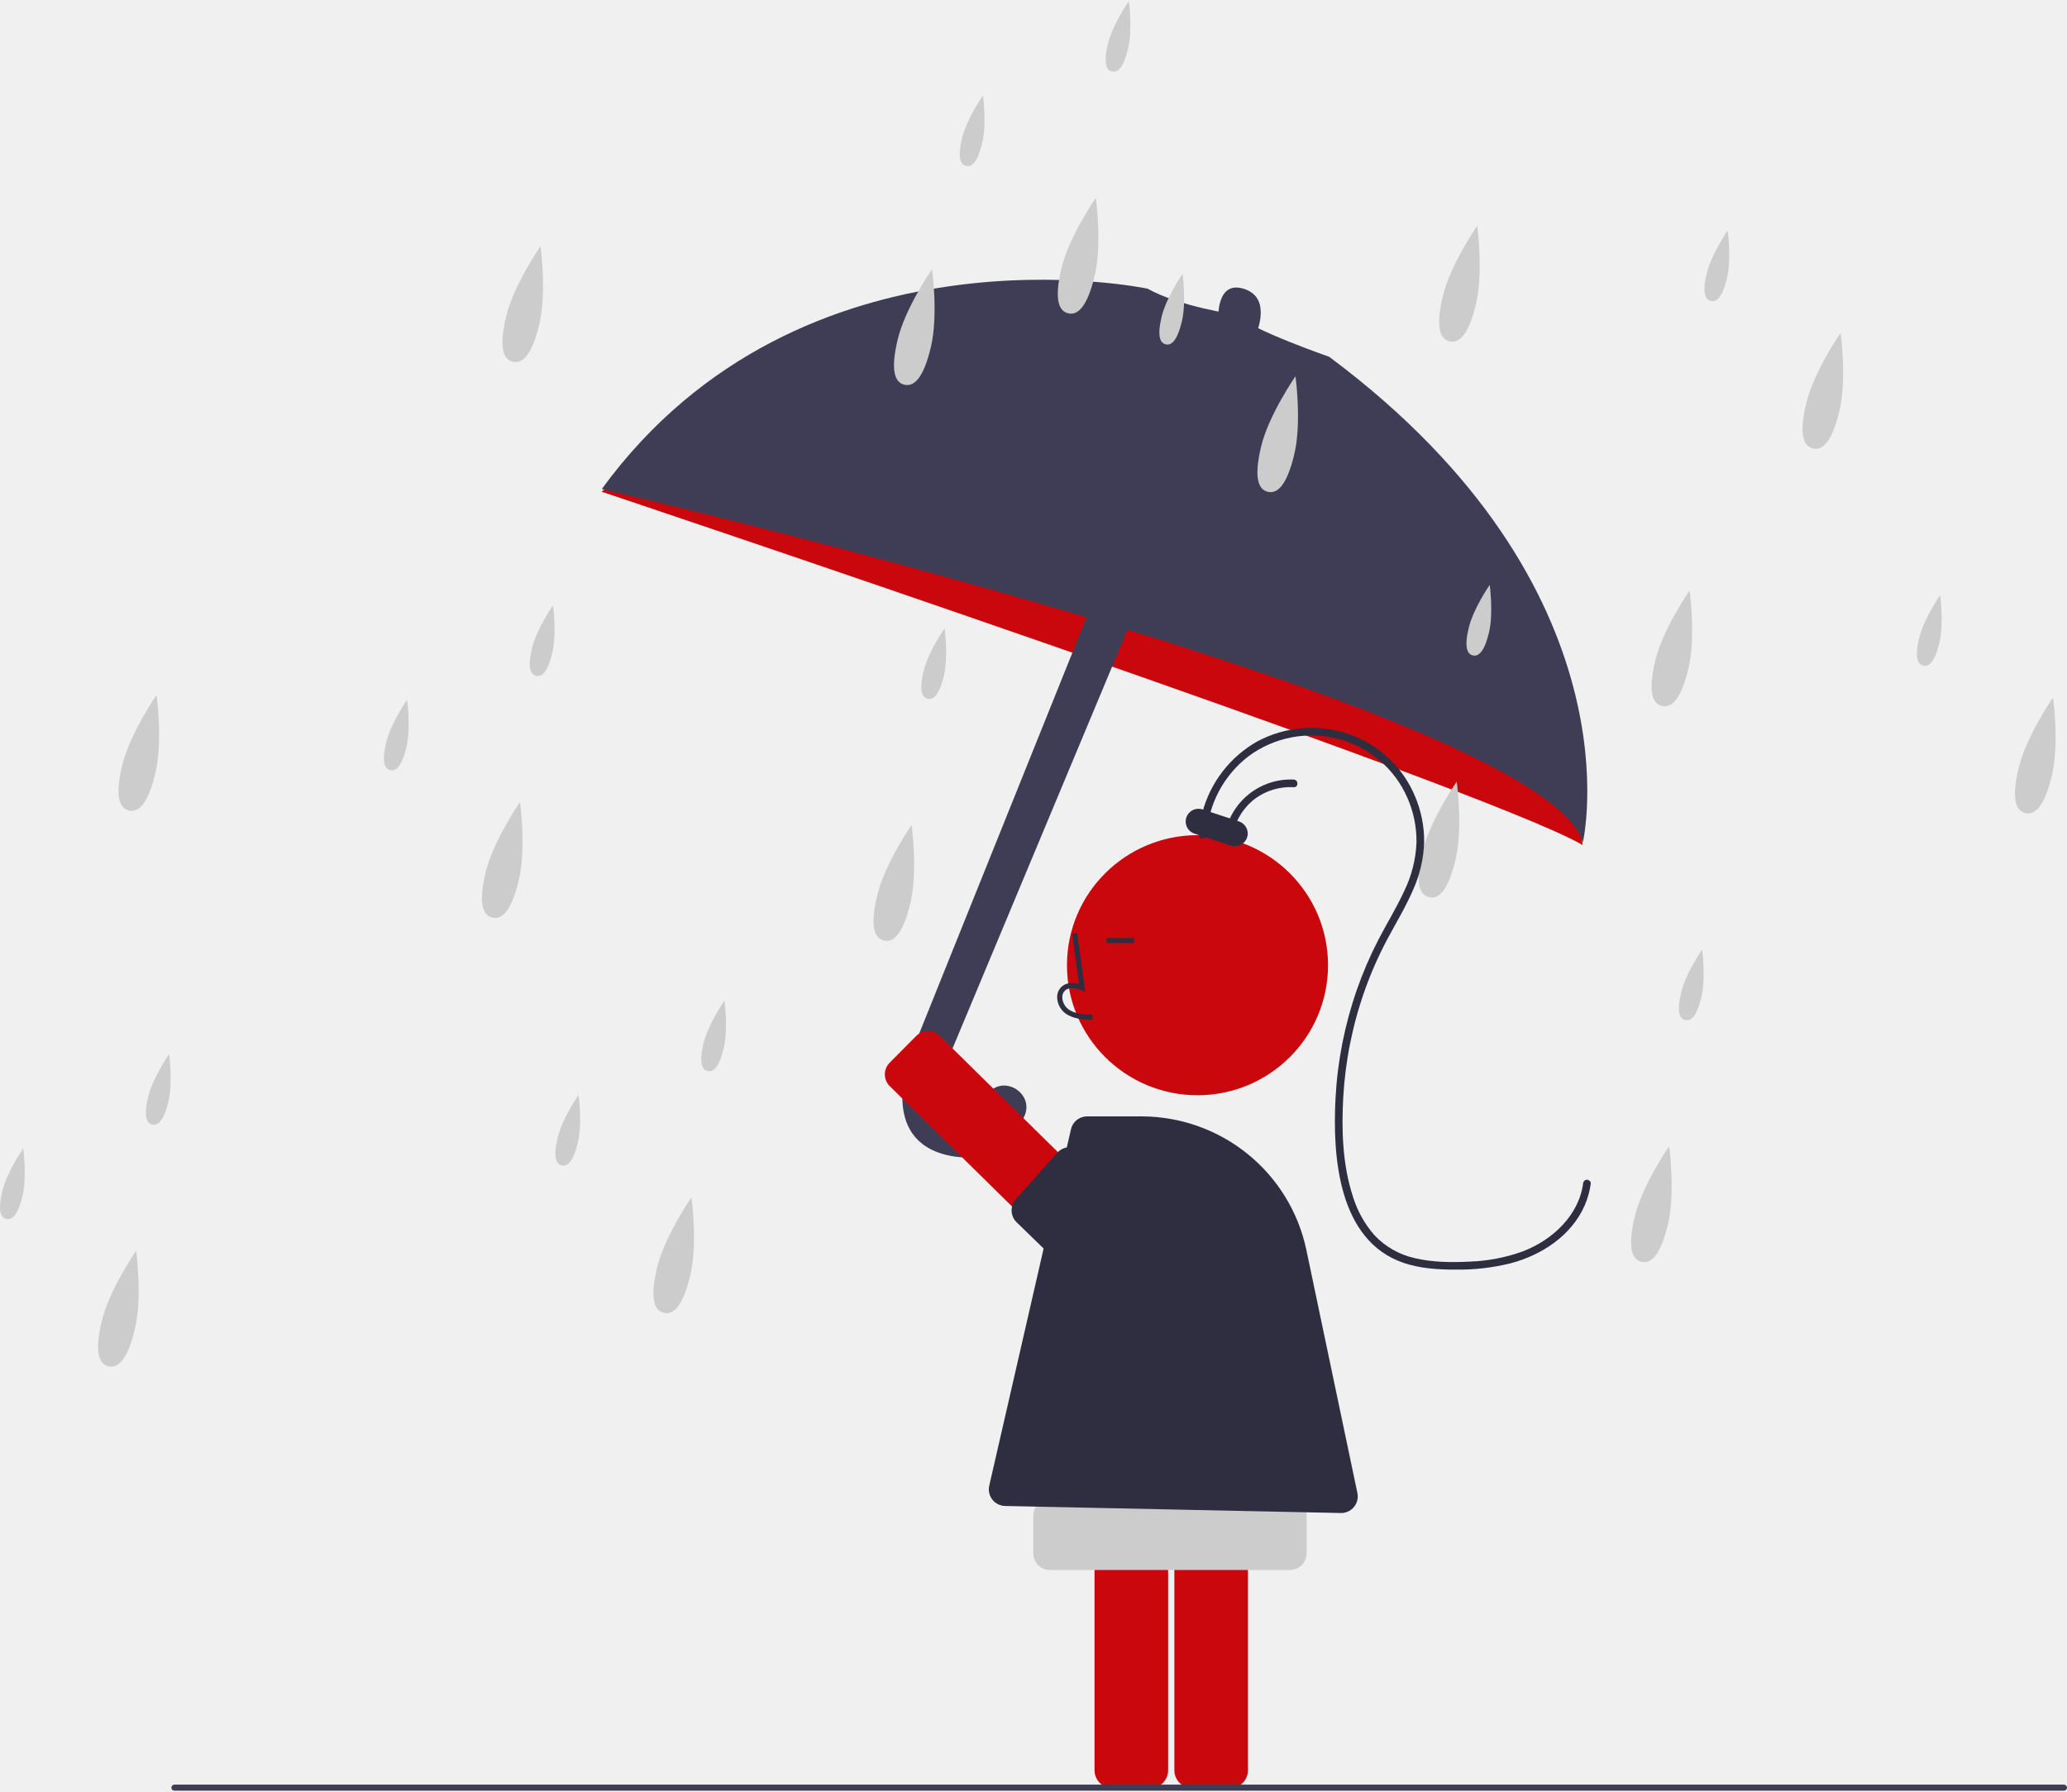
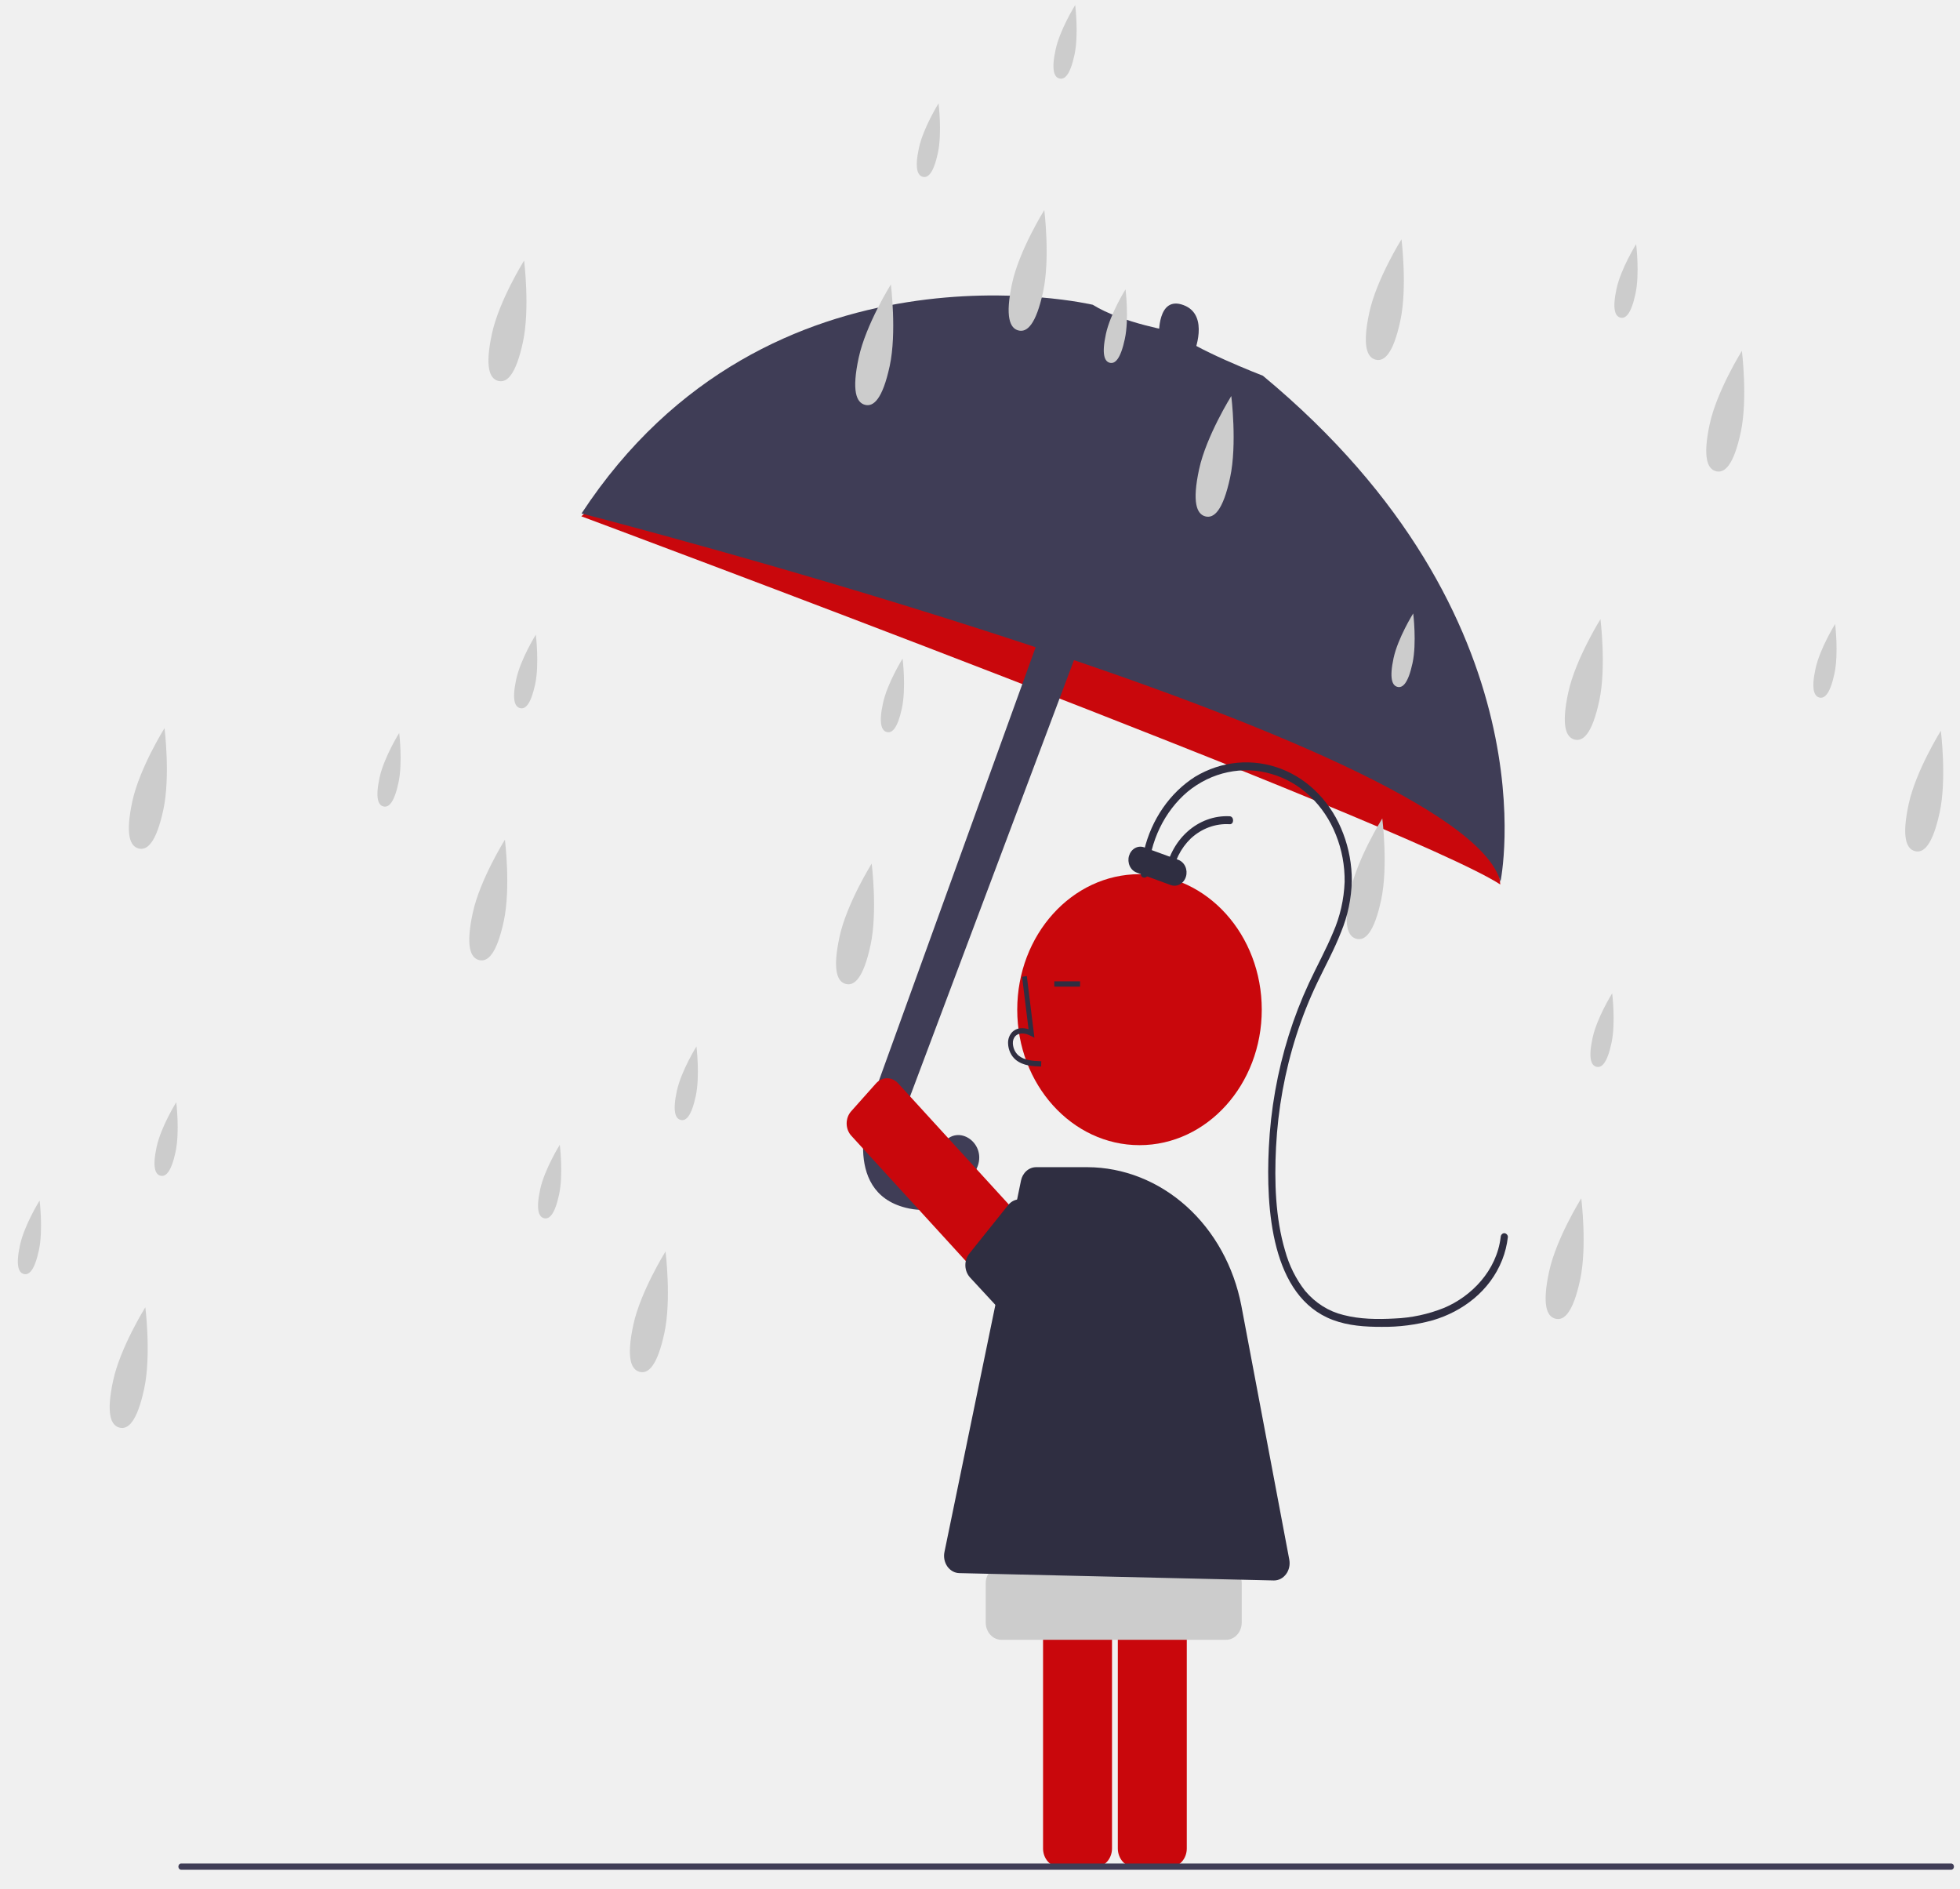
- <svg xmlns="http://www.w3.org/2000/svg" width="360" height="312" viewBox="0 0 360 312" fill="none">
-   <g clip-path="url(#clip0_6_80)">
-     <path d="M214.232 311.378H207.653C206.826 311.377 206.033 311.049 205.448 310.467C204.863 309.884 204.534 309.094 204.533 308.27V253.653C204.534 252.829 204.863 252.039 205.448 251.456C206.033 250.873 206.826 250.546 207.653 250.545H214.232C215.059 250.546 215.852 250.873 216.437 251.456C217.022 252.039 217.351 252.829 217.352 253.653V308.27C217.351 309.094 217.022 309.884 216.437 310.467C215.852 311.049 215.059 311.377 214.232 311.378Z" fill="#C9070C" />
-     <path d="M200.328 311.378H193.749C192.922 311.377 192.129 311.049 191.544 310.467C190.959 309.884 190.63 309.094 190.629 308.27V253.653C190.63 252.829 190.959 252.039 191.544 251.456C192.129 250.873 192.922 250.546 193.749 250.545H200.328C201.156 250.546 201.949 250.873 202.534 251.456C203.119 252.039 203.448 252.829 203.448 253.653V308.27C203.448 309.094 203.119 309.884 202.534 310.467C201.949 311.049 201.156 311.377 200.328 311.378Z" fill="#C9070C" />
-     <path d="M27.058 134.638C25.726 140.194 24.043 141.516 22.45 141.137C20.856 140.758 19.955 138.821 21.287 133.266C22.619 127.71 27.273 121.019 27.273 121.019C27.273 121.019 28.39 129.083 27.058 134.638Z" fill="#CCCCCC" />
-     <path d="M23.492 231.428C22.16 236.984 20.477 238.306 18.884 237.927C17.291 237.548 16.389 235.611 17.721 230.056C19.053 224.501 23.707 217.809 23.707 217.809C23.707 217.809 24.824 225.873 23.492 231.428Z" fill="#CCCCCC" />
-     <path d="M218.648 58.44C218.648 58.44 221.701 52.007 216.768 50.335C211.835 48.662 212.19 55.4 212.19 55.4L218.191 58.947" fill="#3F3D56" />
-     <path d="M114.997 77.368L104.773 85.623C104.773 85.623 258.151 136.967 275.644 147.152L273.917 132.765L259.426 115.184L231.356 97.348L186.044 83.308L136.665 65.619L114.997 77.368Z" fill="#C9070C" />
-     <path d="M193.111 97.898L158.41 184.162C158.41 184.162 152.864 198.447 165.121 201.185C172.489 202.831 176.385 198.378 178.32 194.565C180.386 190.493 174.776 186.912 171.972 190.521C171.927 190.579 171.881 190.639 171.836 190.7C171.767 190.791 164.415 196.473 164.419 188.697C164.437 186.904 164.811 185.132 165.518 183.483L199.62 101.901L193.111 97.898Z" fill="#3F3D56" />
-     <path d="M215.126 54.779C215.126 54.779 205.362 53.359 199.87 50.268C199.87 50.268 139.606 37.491 104.811 85.154C104.811 85.154 268.616 122.923 275.681 146.683C275.681 146.683 285.962 102.714 231.501 62.127C231.501 62.127 218.177 57.515 215.126 54.779Z" fill="#3F3D56" />
-     <path d="M29.322 191.857C28.509 195.247 27.483 196.054 26.51 195.823C25.538 195.591 24.988 194.409 25.801 191.02C26.613 187.63 29.453 183.547 29.453 183.547C29.453 183.547 30.134 188.467 29.322 191.857Z" fill="#CCCCCC" />
-     <path d="M3.914 208.285C3.102 211.675 2.075 212.482 1.103 212.25C0.131 212.019 -0.419 210.837 0.393 207.447C1.206 204.058 4.046 199.975 4.046 199.975C4.046 199.975 4.727 204.895 3.914 208.285Z" fill="#CCCCCC" />
-     <path d="M190.645 48.06C189.313 53.615 187.631 54.938 186.037 54.559C184.444 54.179 183.543 52.243 184.874 46.687C186.206 41.132 190.86 34.441 190.86 34.441C190.86 34.441 191.977 42.505 190.645 48.06Z" fill="#CCCCCC" />
-     <path d="M196.475 8.489C195.662 11.879 194.636 12.685 193.663 12.454C192.691 12.223 192.141 11.041 192.954 7.651C193.767 4.262 196.606 0.179 196.606 0.179C196.606 0.179 197.288 5.099 196.475 8.489Z" fill="#CCCCCC" />
-     <path d="M171.068 24.917C170.255 28.306 169.228 29.113 168.256 28.882C167.284 28.651 166.734 27.469 167.547 24.079C168.359 20.689 171.199 16.606 171.199 16.606C171.199 16.606 171.88 21.527 171.068 24.917Z" fill="#CCCCCC" />
-     <path d="M120.218 222.105C118.886 227.66 117.203 228.982 115.61 228.603C114.016 228.224 113.115 226.287 114.447 220.732C115.779 215.177 120.433 208.486 120.433 208.486C120.433 208.486 121.55 216.549 120.218 222.105Z" fill="#CCCCCC" />
-     <path d="M126.048 182.533C125.235 185.923 124.208 186.73 123.236 186.499C122.264 186.267 121.714 185.086 122.527 181.696C123.339 178.306 126.179 174.223 126.179 174.223C126.179 174.223 126.86 179.144 126.048 182.533Z" fill="#CCCCCC" />
-     <path d="M100.64 198.961C99.828 202.351 98.801 203.158 97.829 202.926C96.856 202.695 96.307 201.513 97.119 198.124C97.932 194.734 100.772 190.651 100.772 190.651C100.772 190.651 101.453 195.571 100.64 198.961Z" fill="#CCCCCC" />
-     <path d="M93.919 56.496C92.587 62.051 90.905 63.373 89.311 62.994C87.718 62.615 86.817 60.678 88.148 55.123C89.48 49.568 94.134 42.877 94.134 42.877C94.134 42.877 95.251 50.941 93.919 56.496Z" fill="#CCCCCC" />
-     <path d="M90.353 153.286C89.021 158.841 87.339 160.163 85.745 159.784C84.152 159.405 83.251 157.469 84.583 151.913C85.914 146.358 90.568 139.667 90.568 139.667C90.568 139.667 91.685 147.731 90.353 153.286Z" fill="#CCCCCC" />
-     <path d="M96.183 113.715C95.37 117.105 94.344 117.911 93.371 117.68C92.399 117.449 91.849 116.267 92.662 112.877C93.475 109.487 96.314 105.405 96.314 105.405C96.314 105.405 96.996 110.325 96.183 113.715Z" fill="#CCCCCC" />
-     <path d="M70.776 130.142C69.963 133.532 68.936 134.339 67.964 134.108C66.992 133.877 66.442 132.695 67.255 129.305C68.067 125.915 70.907 121.832 70.907 121.832C70.907 121.832 71.588 126.753 70.776 130.142Z" fill="#CCCCCC" />
-     <path d="M162.117 60.492C160.786 66.047 159.103 67.369 157.51 66.99C155.916 66.611 155.015 64.674 156.347 59.119C157.679 53.564 162.333 46.873 162.333 46.873C162.333 46.873 163.449 54.936 162.117 60.492Z" fill="#CCCCCC" />
-     <path d="M158.552 157.282C157.22 162.837 155.537 164.159 153.944 163.78C152.35 163.401 151.449 161.464 152.781 155.909C154.113 150.354 158.767 143.663 158.767 143.663C158.767 143.663 159.883 151.727 158.552 157.282Z" fill="#CCCCCC" />
-     <path d="M164.382 117.711C163.569 121.101 162.542 121.907 161.57 121.676C160.598 121.445 160.048 120.263 160.86 116.873C161.673 113.483 164.513 109.401 164.513 109.401C164.513 109.401 165.194 114.321 164.382 117.711Z" fill="#CCCCCC" />
-     <path d="M225.413 79.139C224.081 84.695 222.398 86.017 220.805 85.638C219.212 85.259 218.31 83.322 219.642 77.767C220.974 72.212 225.628 65.52 225.628 65.52C225.628 65.52 226.745 73.584 225.413 79.139Z" fill="#CCCCCC" />
-     <path d="M205.836 55.996C205.023 59.386 203.996 60.193 203.024 59.961C202.052 59.73 201.502 58.548 202.314 55.158C203.127 51.769 205.967 47.686 205.967 47.686C205.967 47.686 206.648 52.606 205.836 55.996Z" fill="#CCCCCC" />
-     <path d="M257.06 52.944C255.729 58.499 254.046 59.821 252.453 59.442C250.859 59.063 249.958 57.127 251.29 51.571C252.622 46.016 257.276 39.325 257.276 39.325C257.276 39.325 258.392 47.389 257.06 52.944Z" fill="#CCCCCC" />
-     <path d="M253.495 149.734C252.163 155.289 250.48 156.611 248.887 156.232C247.293 155.853 246.392 153.917 247.724 148.361C249.056 142.806 253.71 136.115 253.71 136.115C253.71 136.115 254.826 144.179 253.495 149.734Z" fill="#CCCCCC" />
-     <path d="M259.325 110.163C258.512 113.553 257.485 114.359 256.513 114.128C255.541 113.897 254.991 112.715 255.803 109.325C256.616 105.936 259.456 101.853 259.456 101.853C259.456 101.853 260.137 106.773 259.325 110.163Z" fill="#CCCCCC" />
-     <path d="M320.356 71.591C319.024 77.147 317.342 78.469 315.748 78.09C314.155 77.711 313.253 75.774 314.585 70.219C315.917 64.664 320.571 57.973 320.571 57.973C320.571 57.973 321.688 66.036 320.356 71.591Z" fill="#CCCCCC" />
-     <path d="M300.779 48.448C299.966 51.838 298.939 52.645 297.967 52.413C296.995 52.182 296.445 51 297.257 47.611C298.07 44.221 300.91 40.138 300.91 40.138C300.91 40.138 301.591 45.058 300.779 48.448Z" fill="#CCCCCC" />
-     <path d="M294.057 116.435C292.725 121.99 291.043 123.312 289.449 122.933C287.856 122.554 286.955 120.617 288.287 115.062C289.618 109.507 294.272 102.816 294.272 102.816C294.272 102.816 295.389 110.879 294.057 116.435Z" fill="#CCCCCC" />
-     <path d="M290.491 213.225C289.159 218.78 287.477 220.102 285.883 219.723C284.29 219.344 283.389 217.407 284.721 211.852C286.053 206.297 290.706 199.606 290.706 199.606C290.706 199.606 291.823 207.669 290.491 213.225Z" fill="#CCCCCC" />
-     <path d="M296.321 173.654C295.508 177.043 294.482 177.85 293.51 177.619C292.537 177.388 291.987 176.206 292.8 172.816C293.613 169.426 296.453 165.343 296.453 165.343C296.453 165.343 297.134 170.264 296.321 173.654Z" fill="#CCCCCC" />
-     <path d="M357.352 135.082C356.021 140.638 354.338 141.96 352.745 141.581C351.151 141.202 350.25 139.265 351.582 133.71C352.914 128.154 357.568 121.463 357.568 121.463C357.568 121.463 358.684 129.527 357.352 135.082Z" fill="#CCCCCC" />
-     <path d="M337.775 111.939C336.962 115.329 335.936 116.135 334.963 115.904C333.991 115.673 333.441 114.491 334.254 111.101C335.067 107.711 337.907 103.629 337.907 103.629C337.907 103.629 338.588 108.549 337.775 111.939Z" fill="#CCCCCC" />
-     <path d="M208.563 190.718C221.118 190.718 231.296 180.58 231.296 168.075C231.296 155.569 221.118 145.431 208.563 145.431C196.008 145.431 185.83 155.569 185.83 168.075C185.83 180.58 196.008 190.718 208.563 190.718Z" fill="#C9070C" />
-     <path d="M190.271 177.58C188.797 177.539 186.963 177.488 185.55 176.46C185.13 176.142 184.784 175.735 184.538 175.269C184.291 174.803 184.15 174.29 184.124 173.764C184.099 173.39 184.16 173.016 184.304 172.67C184.448 172.324 184.67 172.016 184.953 171.769C185.691 171.148 186.769 171.002 187.93 171.342L186.727 162.584L187.61 162.464L189.025 172.76L188.287 172.423C187.432 172.032 186.259 171.834 185.529 172.447C185.35 172.608 185.21 172.807 185.121 173.03C185.032 173.253 184.996 173.493 185.015 173.733C185.037 174.124 185.143 174.506 185.326 174.853C185.509 175.2 185.765 175.504 186.076 175.743C187.175 176.543 188.637 176.646 190.296 176.693L190.271 177.58Z" fill="#2F2E41" />
-     <path d="M197.514 163.34H192.713V164.228H197.514V163.34Z" fill="#2F2E41" />
-     <path d="M210.154 145.364C210.321 142.688 211.063 140.078 212.331 137.712C213.599 135.346 215.363 133.279 217.502 131.651C219.713 130.021 222.264 128.907 224.966 128.394C227.668 127.881 230.452 127.981 233.11 128.686C235.751 129.37 238.201 130.642 240.277 132.406C242.353 134.17 243.999 136.381 245.093 138.871C246.193 141.342 246.742 144.023 246.702 146.726C246.581 149.666 245.847 152.549 244.549 155.192C243.208 158.101 241.517 160.83 240.049 163.674C238.603 166.478 237.355 169.38 236.315 172.357C234.199 178.424 232.95 184.757 232.606 191.171C232.06 201.281 233.031 216.04 244.489 219.92C247.403 220.907 250.546 221.091 253.601 221.083C256.819 221.122 260.028 220.747 263.149 219.969C268.558 218.53 273.693 215.152 275.998 209.903C276.529 208.691 276.885 207.41 277.056 206.098C277.104 205.738 276.714 205.435 276.387 205.432C276.211 205.436 276.044 205.508 275.919 205.632C275.795 205.756 275.723 205.923 275.719 206.098C274.972 211.691 270.293 215.981 265.213 217.909C262.244 218.981 259.126 219.582 255.97 219.69C252.829 219.848 249.568 219.824 246.493 219.104C243.755 218.514 241.264 217.103 239.355 215.062C237.652 213.11 236.383 210.822 235.629 208.348C233.82 202.849 233.631 196.803 233.948 191.072C234.308 184.68 235.583 178.371 237.736 172.338C238.823 169.293 240.135 166.331 241.66 163.477C243.15 160.686 244.804 157.974 246.06 155.065C247.285 152.391 247.959 149.499 248.041 146.561C248.051 143.847 247.509 141.16 246.447 138.661C245.404 136.152 243.839 133.891 241.856 132.027C239.874 130.163 237.517 128.738 234.942 127.845C232.323 126.937 229.541 126.584 226.776 126.81C224.012 127.035 221.325 127.834 218.889 129.155C216.571 130.482 214.54 132.253 212.914 134.367C211.288 136.48 210.098 138.894 209.414 141.468C209.082 142.743 208.881 144.048 208.816 145.364C208.772 146.221 210.11 146.219 210.154 145.364Z" fill="#2F2E41" />
-     <path d="M214.599 145.832C214.964 143.361 216.207 141.103 218.101 139.468C220.115 137.787 222.697 136.933 225.32 137.081C226.18 137.124 226.178 135.792 225.32 135.75C222.469 135.621 219.669 136.542 217.455 138.336C215.24 140.129 213.765 142.671 213.31 145.478C213.181 146.316 214.469 146.678 214.599 145.832Z" fill="#2F2E41" />
-     <path d="M214.382 147.251L208.033 145.163C207.472 144.979 207.007 144.579 206.741 144.054C206.475 143.528 206.43 142.918 206.615 142.359C206.801 141.8 207.201 141.337 207.729 141.072C208.257 140.808 208.869 140.763 209.43 140.947L215.779 143.035C216.341 143.22 216.805 143.619 217.071 144.145C217.337 144.671 217.382 145.28 217.197 145.839C217.012 146.398 216.611 146.861 216.083 147.126C215.555 147.391 214.943 147.436 214.382 147.251Z" fill="#2F2E41" />
-     <path d="M224.672 273.386H182.866C182.098 273.385 181.362 273.081 180.818 272.54C180.275 271.999 179.97 271.265 179.969 270.5V263.947C179.97 263.182 180.275 262.448 180.818 261.907C181.362 261.366 182.098 261.062 182.866 261.061H224.672C225.44 261.062 226.177 261.366 226.72 261.907C227.263 262.448 227.569 263.182 227.569 263.947V270.5C227.569 271.265 227.263 271.999 226.72 272.54C226.177 273.081 225.44 273.385 224.672 273.386Z" fill="#CCCCCC" />
-     <path d="M233.578 263.468C233.558 263.468 233.537 263.467 233.516 263.467L175.056 262.241C174.626 262.232 174.203 262.128 173.819 261.936C173.434 261.744 173.097 261.469 172.833 261.131C172.568 260.793 172.382 260.401 172.289 259.983C172.195 259.564 172.197 259.131 172.292 258.713L186.526 196.643C186.67 196.004 187.028 195.434 187.542 195.026C188.055 194.618 188.694 194.397 189.351 194.4H198.879C205.589 194.423 212.09 196.734 217.298 200.949C222.506 205.164 226.109 211.029 227.505 217.567L236.413 259.991C236.501 260.411 236.494 260.845 236.393 261.262C236.291 261.679 236.098 262.068 235.826 262.401C235.555 262.734 235.212 263.002 234.823 263.187C234.434 263.371 234.009 263.467 233.578 263.468Z" fill="#2F2E41" />
-     <path d="M196.02 228.352C195.258 228.353 194.527 228.054 193.985 227.521L154.971 189.142C154.7 188.876 154.484 188.559 154.337 188.21C154.189 187.861 154.112 187.486 154.109 187.107C154.107 186.728 154.179 186.352 154.323 186.001C154.466 185.65 154.678 185.33 154.945 185.061L159.568 180.398C160.108 179.854 160.843 179.545 161.611 179.54C162.38 179.535 163.118 179.835 163.665 180.373L202.679 218.751C203.225 219.289 203.534 220.021 203.539 220.786C203.544 221.551 203.244 222.287 202.705 222.832L198.082 227.495C197.813 227.767 197.492 227.983 197.138 228.13C196.784 228.277 196.404 228.352 196.02 228.352Z" fill="#C9070C" />
-     <path d="M194.216 229.514L177.061 212.841C176.526 212.321 176.213 211.615 176.186 210.871C176.159 210.127 176.421 209.401 176.917 208.844L184.138 200.737C184.423 200.417 184.776 200.164 185.171 199.996C185.566 199.828 185.994 199.749 186.424 199.765C186.853 199.781 187.274 199.892 187.655 200.09C188.036 200.287 188.369 200.566 188.629 200.907L206.985 219.541C207.499 220.113 207.766 220.864 207.725 221.631C207.685 222.398 207.341 223.117 206.769 223.632L198.328 229.731C197.753 230.245 196.998 230.51 196.227 230.47C195.456 230.429 194.733 230.085 194.216 229.514Z" fill="#2F2E41" />
-     <path d="M359.469 311.821H30.381C30.311 311.821 30.242 311.808 30.177 311.781C30.113 311.755 30.054 311.716 30.004 311.667C29.955 311.618 29.916 311.56 29.889 311.495C29.862 311.431 29.848 311.362 29.848 311.293C29.848 311.223 29.862 311.154 29.889 311.09C29.916 311.026 29.955 310.967 30.004 310.918C30.054 310.869 30.113 310.83 30.177 310.804C30.242 310.777 30.311 310.764 30.381 310.764H359.469C359.539 310.764 359.608 310.777 359.673 310.804C359.737 310.83 359.796 310.869 359.845 310.918C359.895 310.967 359.934 311.026 359.961 311.09C359.988 311.154 360.001 311.223 360.001 311.293C360.001 311.362 359.988 311.431 359.961 311.495C359.934 311.56 359.895 311.618 359.845 311.667C359.796 311.716 359.737 311.755 359.673 311.781C359.608 311.808 359.539 311.821 359.469 311.821Z" fill="#3F3D56" />
-   </g>
-   <defs>
-     <clipPath id="clip0_6_80">
-       <rect width="360" height="311.643" fill="white" transform="translate(0 0.178696)" />
-     </clipPath>
-   </defs>
+ <svg xmlns="http://www.w3.org/2000/svg" width="82" height="79" viewBox="0 0 82 79" fill="none">
+   <path d="M48.949 78.1H47.468C47.282 78.1 47.104 78.018 46.972 77.872C46.841 77.726 46.767 77.529 46.766 77.322V63.652C46.767 63.446 46.841 63.248 46.972 63.103C47.104 62.957 47.282 62.875 47.468 62.874H48.949C49.135 62.875 49.313 62.957 49.445 63.103C49.577 63.248 49.651 63.446 49.651 63.652V77.322C49.651 77.529 49.577 77.726 49.445 77.872C49.313 78.018 49.135 78.1 48.949 78.1Z" fill="#C9070C" />
+   <path d="M45.821 78.1H44.34C44.154 78.1 43.976 78.018 43.844 77.872C43.712 77.726 43.638 77.529 43.638 77.322V63.652C43.638 63.446 43.712 63.248 43.844 63.103C43.976 62.957 44.154 62.875 44.34 62.874H45.821C46.007 62.875 46.185 62.957 46.317 63.103C46.448 63.248 46.522 63.446 46.523 63.652V77.322C46.522 77.529 46.448 77.726 46.317 77.872C46.185 78.018 46.007 78.1 45.821 78.1Z" fill="#C9070C" />
+   <path d="M6.835 33.865C6.535 35.255 6.156 35.586 5.798 35.491C5.439 35.396 5.237 34.911 5.536 33.521C5.836 32.131 6.883 30.456 6.883 30.456C6.883 30.456 7.134 32.474 6.835 33.865Z" fill="#CCCCCC" />
+   <path d="M6.032 58.09C5.733 59.48 5.354 59.811 4.996 59.716C4.637 59.621 4.434 59.137 4.734 57.746C5.034 56.356 6.081 54.681 6.081 54.681C6.081 54.681 6.332 56.7 6.032 58.09Z" fill="#CCCCCC" />
+   <path d="M49.942 14.793C49.942 14.793 50.629 13.183 49.519 12.764C48.41 12.346 48.489 14.032 48.489 14.032L49.839 14.92" fill="#3F3D56" />
+   <path d="M26.621 19.531L24.321 21.597C24.321 21.597 58.831 34.447 62.767 36.997L62.378 33.396L59.117 28.996L52.802 24.531L42.606 21.017L31.496 16.59L26.621 19.531Z" fill="#C9070C" />
+   <path d="M44.197 24.669L36.389 46.26C36.389 46.26 35.141 49.835 37.899 50.52C39.557 50.932 40.433 49.818 40.868 48.864C41.334 47.844 40.071 46.948 39.44 47.851C39.43 47.866 39.42 47.881 39.41 47.896C39.394 47.919 37.74 49.341 37.741 47.395C37.745 46.946 37.829 46.502 37.988 46.09L45.661 25.671L44.197 24.669Z" fill="#3F3D56" />
+   <path d="M49.15 13.877C49.15 13.877 46.953 13.521 45.717 12.748C45.717 12.748 32.158 9.55 24.329 21.479C24.329 21.479 61.185 30.933 62.775 36.879C62.775 36.879 65.088 25.874 52.834 15.716C52.834 15.716 49.837 14.562 49.15 13.877Z" fill="#3F3D56" />
+   <path d="M7.344 48.186C7.161 49.034 6.93 49.236 6.711 49.178C6.493 49.12 6.369 48.825 6.552 47.976C6.735 47.128 7.374 46.106 7.374 46.106C7.374 46.106 7.527 47.337 7.344 48.186Z" fill="#CCCCCC" />
+   <path d="M1.627 52.297C1.444 53.146 1.214 53.348 0.995 53.29C0.776 53.232 0.652 52.936 0.835 52.088C1.018 51.239 1.657 50.218 1.657 50.218C1.657 50.218 1.81 51.449 1.627 52.297Z" fill="#CCCCCC" />
+   <path d="M43.642 12.195C43.342 13.586 42.963 13.917 42.605 13.822C42.246 13.727 42.044 13.242 42.343 11.852C42.643 10.461 43.69 8.787 43.69 8.787C43.69 8.787 43.941 10.805 43.642 12.195Z" fill="#CCCCCC" />
+   <path d="M44.953 2.291C44.771 3.14 44.54 3.341 44.321 3.284C44.102 3.226 43.978 2.93 44.161 2.081C44.344 1.233 44.983 0.211 44.983 0.211C44.983 0.211 45.136 1.443 44.953 2.291Z" fill="#CCCCCC" />
+   <path d="M39.237 6.403C39.054 7.251 38.823 7.453 38.604 7.395C38.385 7.337 38.262 7.041 38.444 6.193C38.627 5.345 39.266 4.323 39.266 4.323C39.266 4.323 39.42 5.554 39.237 6.403Z" fill="#CCCCCC" />
+   <path d="M27.796 55.756C27.496 57.147 27.117 57.478 26.759 57.383C26.4 57.288 26.198 56.803 26.497 55.413C26.797 54.022 27.844 52.348 27.844 52.348C27.844 52.348 28.095 54.366 27.796 55.756Z" fill="#CCCCCC" />
+   <path d="M29.107 45.852C28.924 46.701 28.694 46.903 28.475 46.845C28.256 46.787 28.132 46.491 28.315 45.642C28.498 44.794 29.137 43.772 29.137 43.772C29.137 43.772 29.29 45.004 29.107 45.852Z" fill="#CCCCCC" />
+   <path d="M23.391 49.964C23.208 50.812 22.977 51.014 22.758 50.956C22.539 50.898 22.416 50.603 22.598 49.754C22.781 48.906 23.42 47.884 23.42 47.884C23.42 47.884 23.573 49.115 23.391 49.964Z" fill="#CCCCCC" />
+   <path d="M21.878 14.307C21.579 15.697 21.2 16.028 20.842 15.933C20.483 15.838 20.28 15.353 20.58 13.963C20.88 12.573 21.927 10.898 21.927 10.898C21.927 10.898 22.178 12.916 21.878 14.307Z" fill="#CCCCCC" />
+   <path d="M21.076 38.532C20.776 39.922 20.398 40.253 20.039 40.158C19.681 40.063 19.478 39.579 19.778 38.188C20.077 36.798 21.124 35.123 21.124 35.123C21.124 35.123 21.376 37.142 21.076 38.532Z" fill="#CCCCCC" />
+   <path d="M22.388 28.628C22.205 29.476 21.974 29.678 21.755 29.62C21.536 29.562 21.413 29.267 21.596 28.418C21.778 27.57 22.417 26.548 22.417 26.548C22.417 26.548 22.571 27.779 22.388 28.628Z" fill="#CCCCCC" />
+   <path d="M16.671 32.739C16.488 33.588 16.257 33.79 16.038 33.732C15.82 33.674 15.696 33.378 15.879 32.53C16.062 31.681 16.701 30.659 16.701 30.659C16.701 30.659 16.854 31.891 16.671 32.739Z" fill="#CCCCCC" />
+   <path d="M37.223 15.307C36.923 16.697 36.545 17.028 36.186 16.933C35.828 16.838 35.625 16.354 35.925 14.963C36.224 13.573 37.271 11.898 37.271 11.898C37.271 11.898 37.523 13.916 37.223 15.307Z" fill="#CCCCCC" />
+   <path d="M36.421 39.532C36.121 40.922 35.742 41.253 35.384 41.158C35.025 41.064 34.823 40.579 35.122 39.188C35.422 37.798 36.469 36.123 36.469 36.123C36.469 36.123 36.72 38.142 36.421 39.532Z" fill="#CCCCCC" />
+   <path d="M37.732 29.628C37.55 30.476 37.319 30.678 37.1 30.62C36.881 30.562 36.757 30.267 36.94 29.418C37.123 28.57 37.762 27.548 37.762 27.548C37.762 27.548 37.915 28.779 37.732 29.628Z" fill="#CCCCCC" />
+   <path d="M51.464 19.974C51.165 21.364 50.786 21.695 50.428 21.6C50.069 21.506 49.866 21.021 50.166 19.63C50.466 18.24 51.513 16.565 51.513 16.565C51.513 16.565 51.764 18.584 51.464 19.974Z" fill="#CCCCCC" />
+   <path d="M47.059 14.181C46.877 15.03 46.646 15.232 46.427 15.174C46.208 15.116 46.084 14.82 46.267 13.972C46.45 13.123 47.089 12.102 47.089 12.102C47.089 12.102 47.242 13.333 47.059 14.181Z" fill="#CCCCCC" />
+   <path d="M58.585 13.418C58.286 14.808 57.907 15.139 57.548 15.044C57.19 14.949 56.987 14.464 57.287 13.074C57.587 11.684 58.634 10.009 58.634 10.009C58.634 10.009 58.885 12.027 58.585 13.418Z" fill="#CCCCCC" />
+   <path d="M57.783 37.643C57.483 39.033 57.105 39.364 56.746 39.269C56.388 39.175 56.185 38.69 56.484 37.299C56.784 35.909 57.831 34.234 57.831 34.234C57.831 34.234 58.082 36.252 57.783 37.643Z" fill="#CCCCCC" />
+   <path d="M59.095 27.739C58.912 28.587 58.681 28.789 58.462 28.731C58.243 28.673 58.12 28.378 58.302 27.529C58.485 26.681 59.124 25.659 59.124 25.659C59.124 25.659 59.278 26.89 59.095 27.739Z" fill="#CCCCCC" />
+   <path d="M72.827 18.085C72.527 19.475 72.148 19.806 71.79 19.711C71.431 19.616 71.229 19.132 71.528 17.741C71.828 16.351 72.875 14.676 72.875 14.676C72.875 14.676 73.126 16.695 72.827 18.085Z" fill="#CCCCCC" />
+   <path d="M68.422 12.292C68.239 13.141 68.008 13.343 67.789 13.285C67.57 13.227 67.447 12.931 67.629 12.083C67.812 11.234 68.451 10.212 68.451 10.212C68.451 10.212 68.605 11.444 68.422 12.292Z" fill="#CCCCCC" />
+   <path d="M66.909 29.308C66.61 30.699 66.231 31.03 65.873 30.935C65.514 30.84 65.311 30.355 65.611 28.965C65.911 27.575 66.958 25.9 66.958 25.9C66.958 25.9 67.209 27.918 66.909 29.308Z" fill="#CCCCCC" />
+   <path d="M66.107 53.534C65.807 54.924 65.429 55.255 65.07 55.16C64.712 55.065 64.509 54.581 64.809 53.19C65.108 51.8 66.155 50.125 66.155 50.125C66.155 50.125 66.407 52.143 66.107 53.534Z" fill="#CCCCCC" />
+   <path d="M67.419 43.63C67.236 44.478 67.005 44.68 66.786 44.622C66.567 44.564 66.444 44.268 66.627 43.42C66.809 42.572 67.448 41.55 67.448 41.55C67.448 41.55 67.602 42.781 67.419 43.63Z" fill="#CCCCCC" />
+   <path d="M81.151 33.976C80.851 35.366 80.473 35.697 80.114 35.602C79.756 35.507 79.553 35.023 79.853 33.632C80.152 32.242 81.199 30.567 81.199 30.567C81.199 30.567 81.451 32.585 81.151 33.976Z" fill="#CCCCCC" />
+   <path d="M76.746 28.183C76.563 29.032 76.332 29.234 76.113 29.176C75.895 29.118 75.771 28.822 75.954 27.974C76.137 27.125 76.776 26.103 76.776 26.103C76.776 26.103 76.929 27.335 76.746 28.183Z" fill="#CCCCCC" />
+   <path d="M47.673 47.901C50.498 47.901 52.788 45.363 52.788 42.233C52.788 39.103 50.498 36.566 47.673 36.566C44.848 36.566 42.558 39.103 42.558 42.233C42.558 45.363 44.848 47.901 47.673 47.901Z" fill="#C9070C" />
+   <path d="M43.558 44.612C43.226 44.602 42.813 44.589 42.496 44.332C42.401 44.252 42.323 44.151 42.268 44.034C42.212 43.917 42.181 43.789 42.175 43.657C42.169 43.564 42.183 43.47 42.215 43.383C42.248 43.297 42.297 43.22 42.361 43.158C42.527 43.002 42.77 42.966 43.031 43.051L42.76 40.859L42.959 40.829L43.277 43.406L43.111 43.322C42.919 43.224 42.655 43.174 42.491 43.328C42.45 43.368 42.419 43.418 42.399 43.474C42.379 43.529 42.371 43.59 42.375 43.649C42.38 43.747 42.404 43.843 42.445 43.93C42.486 44.017 42.544 44.093 42.614 44.153C42.861 44.353 43.19 44.379 43.563 44.39L43.558 44.612Z" fill="#2F2E41" />
+   <path d="M45.187 41.048H44.107V41.27H45.187V41.048Z" fill="#2F2E41" />
+   <path d="M48.031 36.549C48.069 35.879 48.236 35.226 48.521 34.634C48.806 34.042 49.203 33.525 49.685 33.117C50.182 32.709 50.756 32.43 51.364 32.302C51.972 32.173 52.598 32.198 53.196 32.375C53.791 32.546 54.342 32.864 54.809 33.306C55.276 33.748 55.646 34.301 55.892 34.924C56.14 35.543 56.264 36.213 56.255 36.89C56.227 37.626 56.062 38.347 55.77 39.009C55.468 39.737 55.088 40.42 54.758 41.132C54.432 41.834 54.151 42.56 53.917 43.305C53.441 44.824 53.16 46.409 53.083 48.014C52.96 50.544 53.179 54.239 55.757 55.21C56.412 55.457 57.12 55.503 57.807 55.501C58.531 55.51 59.253 55.417 59.955 55.222C61.172 54.862 62.328 54.016 62.846 52.702C62.966 52.399 63.046 52.078 63.084 51.75C63.095 51.66 63.007 51.584 62.934 51.583C62.894 51.584 62.856 51.602 62.828 51.633C62.8 51.664 62.784 51.706 62.783 51.75C62.615 53.15 61.563 54.224 60.419 54.706C59.752 54.974 59.05 55.125 58.34 55.152C57.633 55.191 56.899 55.185 56.207 55.005C55.592 54.858 55.031 54.505 54.601 53.994C54.218 53.505 53.933 52.932 53.763 52.313C53.356 50.937 53.313 49.424 53.385 47.989C53.466 46.389 53.753 44.81 54.237 43.3C54.482 42.538 54.777 41.797 55.12 41.083C55.455 40.384 55.828 39.705 56.11 38.977C56.386 38.308 56.537 37.584 56.556 36.849C56.558 36.17 56.436 35.497 56.197 34.871C55.962 34.243 55.61 33.678 55.164 33.211C54.718 32.745 54.188 32.388 53.609 32.164C53.019 31.937 52.393 31.849 51.771 31.905C51.149 31.962 50.545 32.162 49.996 32.492C49.475 32.824 49.018 33.268 48.652 33.797C48.286 34.326 48.019 34.93 47.865 35.574C47.79 35.893 47.745 36.22 47.73 36.549C47.72 36.764 48.021 36.763 48.031 36.549Z" fill="#2F2E41" />
+   <path d="M49.031 36.666C49.114 36.048 49.393 35.483 49.819 35.073C50.273 34.653 50.853 34.439 51.444 34.476C51.637 34.487 51.637 34.153 51.444 34.143C50.802 34.111 50.172 34.341 49.674 34.79C49.176 35.239 48.844 35.875 48.741 36.578C48.712 36.787 49.002 36.878 49.031 36.666Z" fill="#2F2E41" />
+   <path d="M48.983 37.022L47.554 36.499C47.428 36.453 47.323 36.353 47.263 36.221C47.204 36.09 47.193 35.937 47.235 35.797C47.277 35.657 47.367 35.541 47.486 35.475C47.605 35.409 47.742 35.397 47.868 35.444L49.297 35.966C49.423 36.013 49.528 36.112 49.588 36.244C49.648 36.376 49.658 36.528 49.616 36.668C49.574 36.808 49.484 36.924 49.365 36.99C49.246 37.056 49.109 37.068 48.983 37.022Z" fill="#2F2E41" />
+   <path d="M51.298 68.591H41.891C41.719 68.591 41.553 68.515 41.431 68.379C41.308 68.244 41.24 68.061 41.239 67.869V66.229C41.24 66.037 41.308 65.854 41.431 65.718C41.553 65.583 41.719 65.507 41.891 65.507H51.298C51.471 65.507 51.636 65.583 51.758 65.718C51.881 65.854 51.949 66.037 51.95 66.229V67.869C51.949 68.061 51.881 68.244 51.758 68.379C51.636 68.515 51.471 68.591 51.298 68.591Z" fill="#CCCCCC" />
+   <path d="M53.302 66.109C53.297 66.109 53.292 66.109 53.288 66.109L40.134 65.802C40.038 65.8 39.942 65.774 39.856 65.725C39.769 65.677 39.694 65.609 39.634 65.524C39.575 65.44 39.533 65.341 39.512 65.237C39.491 65.132 39.491 65.023 39.513 64.919L42.715 49.384C42.747 49.224 42.828 49.081 42.944 48.979C43.059 48.877 43.203 48.822 43.35 48.822H45.494C47.004 48.828 48.467 49.407 49.639 50.461C50.811 51.516 51.621 52.984 51.935 54.621L53.94 65.239C53.959 65.344 53.958 65.453 53.935 65.557C53.912 65.661 53.869 65.759 53.807 65.842C53.746 65.925 53.669 65.993 53.582 66.039C53.494 66.085 53.399 66.109 53.302 66.109Z" fill="#2F2E41" />
+   <path d="M44.851 57.32C44.68 57.32 44.515 57.245 44.393 57.112L35.615 47.506C35.554 47.44 35.506 47.36 35.472 47.273C35.439 47.185 35.422 47.092 35.421 46.997C35.421 46.902 35.437 46.808 35.469 46.72C35.502 46.632 35.549 46.552 35.609 46.485L36.649 45.318C36.771 45.181 36.936 45.104 37.109 45.103C37.282 45.102 37.448 45.177 37.571 45.311L46.349 54.917C46.472 55.052 46.542 55.235 46.543 55.426C46.544 55.618 46.477 55.802 46.355 55.938L45.315 57.105C45.254 57.173 45.182 57.228 45.102 57.264C45.023 57.301 44.937 57.32 44.851 57.32Z" fill="#C9070C" />
+   <path d="M44.445 57.611L40.585 53.438C40.465 53.307 40.394 53.131 40.388 52.945C40.382 52.758 40.441 52.577 40.553 52.437L42.178 50.408C42.242 50.328 42.321 50.265 42.41 50.223C42.499 50.181 42.595 50.161 42.692 50.165C42.788 50.169 42.883 50.197 42.969 50.246C43.055 50.296 43.13 50.365 43.188 50.451L47.318 55.115C47.434 55.258 47.494 55.446 47.485 55.638C47.476 55.83 47.398 56.01 47.27 56.139L45.37 57.665C45.241 57.794 45.071 57.86 44.898 57.85C44.724 57.84 44.562 57.754 44.445 57.611Z" fill="#2F2E41" />
+   <path d="M81.627 78.211H7.582C7.567 78.211 7.551 78.208 7.536 78.201C7.522 78.195 7.509 78.185 7.498 78.172C7.487 78.16 7.478 78.146 7.472 78.13C7.466 78.114 7.463 78.096 7.463 78.079C7.463 78.061 7.466 78.044 7.472 78.028C7.478 78.012 7.487 77.997 7.498 77.985C7.509 77.973 7.522 77.963 7.536 77.957C7.551 77.95 7.567 77.947 7.582 77.947H81.627C81.643 77.947 81.659 77.95 81.673 77.957C81.688 77.963 81.701 77.973 81.712 77.985C81.723 77.997 81.732 78.012 81.738 78.028C81.744 78.044 81.747 78.061 81.747 78.079C81.747 78.096 81.744 78.114 81.738 78.13C81.732 78.146 81.723 78.16 81.712 78.172C81.701 78.185 81.688 78.195 81.673 78.201C81.659 78.208 81.643 78.211 81.627 78.211Z" fill="#3F3D56" />
</svg>
